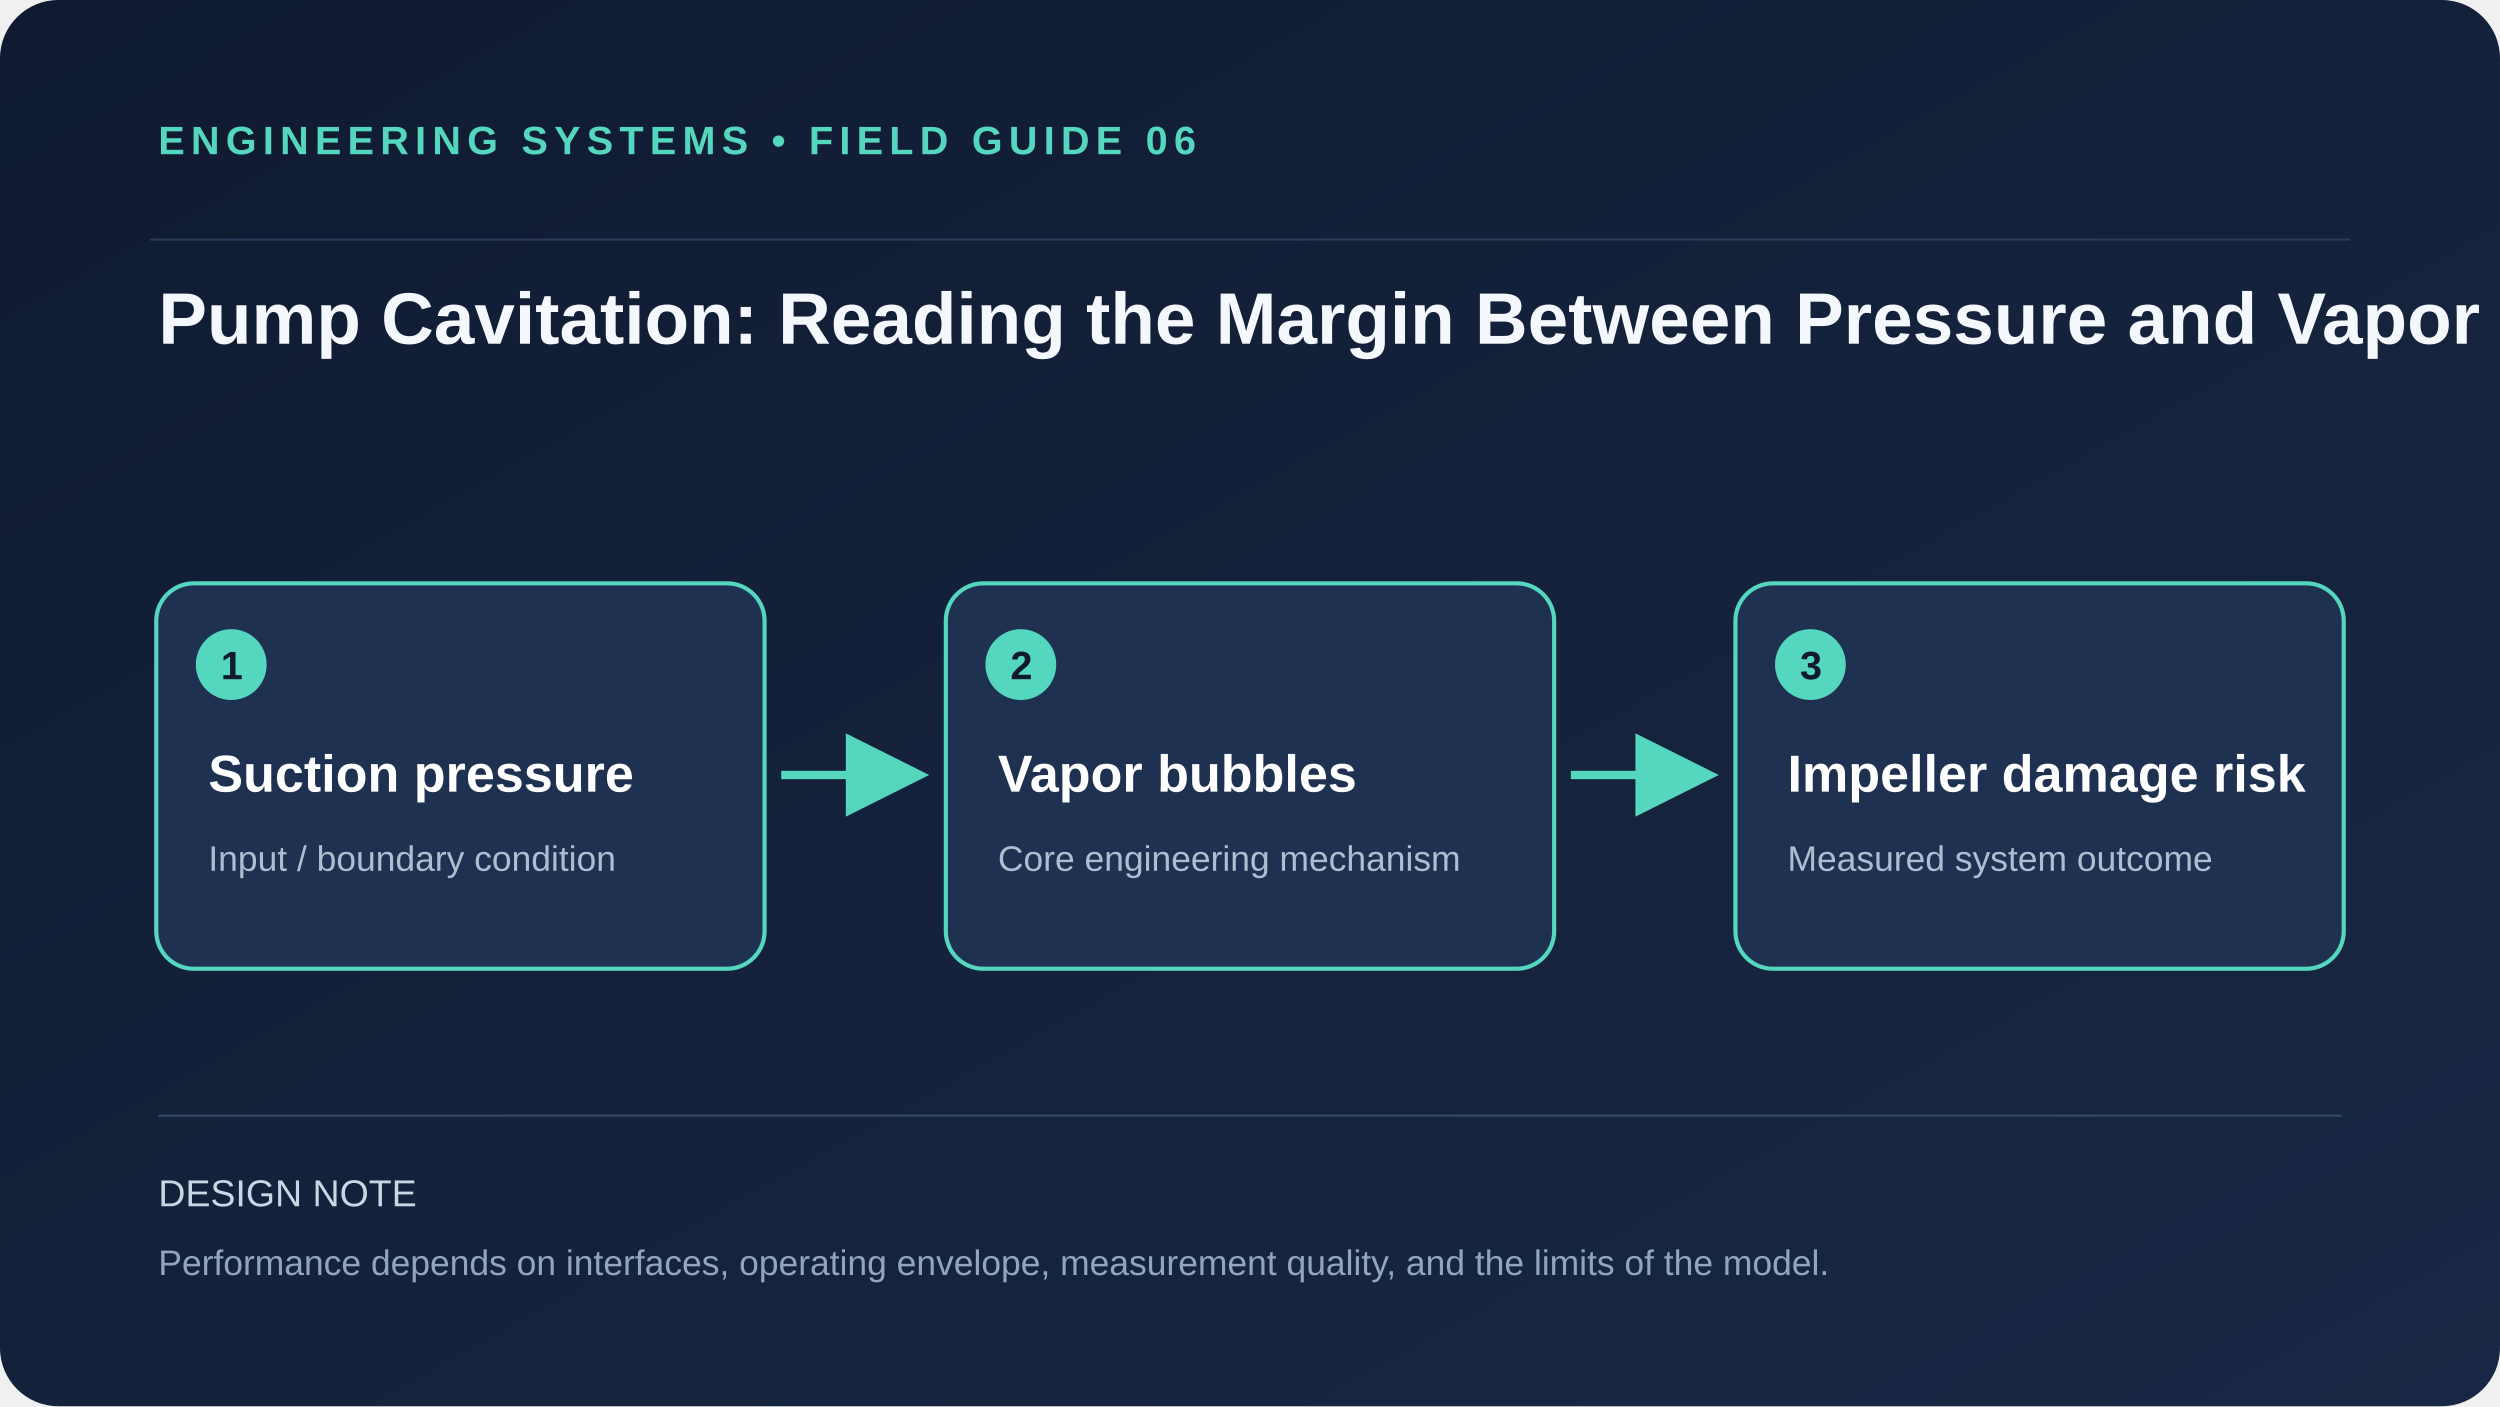
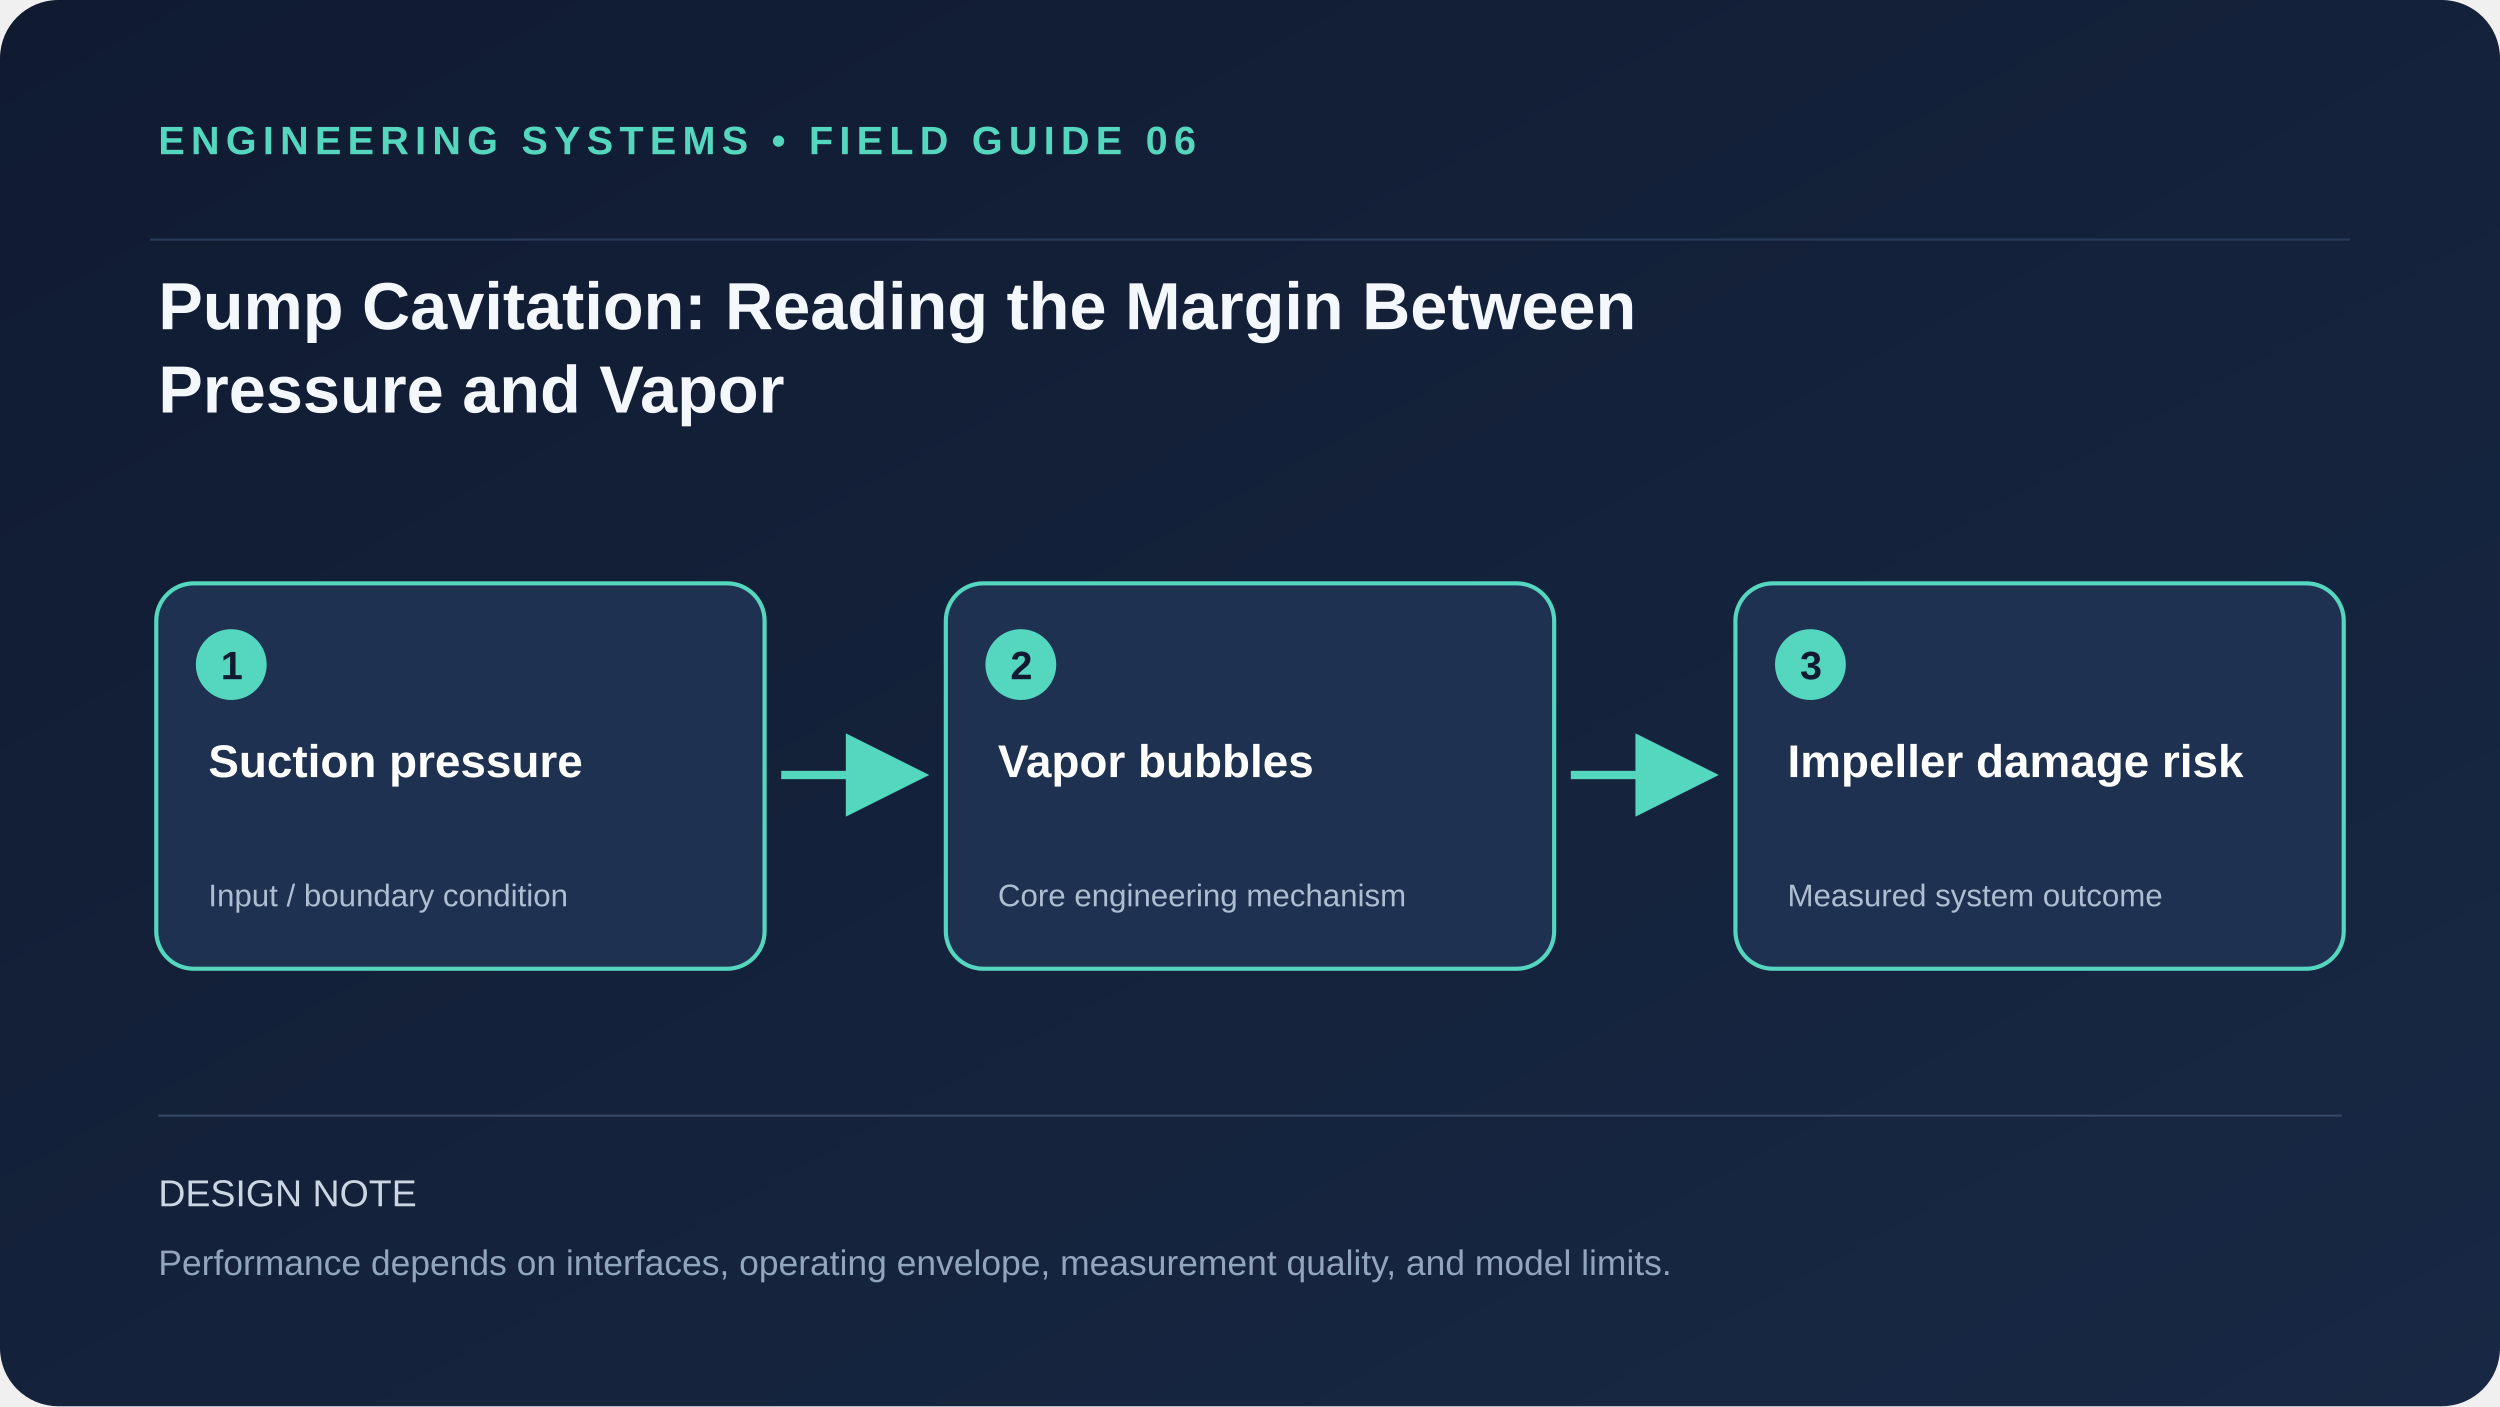
<svg xmlns="http://www.w3.org/2000/svg" width="1200" height="675" viewBox="0 0 1200 675" role="img" aria-labelledby="t d">
  <defs>
    <linearGradient id="bg" x2="1" y2="1">
      <stop stop-color="#101b31" />
      <stop offset="1" stop-color="#182844" />
    </linearGradient>
    <marker id="arrow" markerWidth="10" markerHeight="10" refX="8" refY="5" orient="auto">
      <path d="M0 0L10 5L0 10z" fill="#55d6be" />
    </marker>
  </defs>
  <rect width="1200" height="675" rx="28" fill="url(#bg)" />
  <path d="M72 115H1128" stroke="#2a3b59" />
  <text x="76" y="74" fill="#55d6be" font-family="Arial,sans-serif" font-size="19" font-weight="700" letter-spacing="3">ENGINEERING SYSTEMS • FIELD GUIDE 06</text>
-   <text x="76" y="165" fill="#f4f7fb" font-family="Arial,sans-serif" font-size="35" font-weight="700">Pump Cavitation: Reading the Margin Between Pressure and Vapor</text>
+   <text x="76" y="158" fill="#f4f7fb" font-family="Arial,sans-serif" font-size="32" font-weight="700">
+     <tspan x="76" dy="0">Pump Cavitation: Reading the Margin Between</tspan>
+     <tspan x="76" dy="40">Pressure and Vapor</tspan>
+   </text>
  <g font-family="Arial,sans-serif">
    <rect x="75" y="280" width="292" height="185" rx="18" fill="#1e3150" stroke="#55d6be" stroke-width="2" />
    <circle cx="111" cy="319" r="17" fill="#55d6be" />
    <text x="106" y="326" fill="#101b31" font-size="19" font-weight="700">1</text>
-     <text x="100" y="380" fill="#fff" font-size="25" font-weight="700">Suction pressure</text>
-     <text x="100" y="418" fill="#aebed2" font-size="17">Input / boundary condition</text>
+     <text x="100" y="373" fill="#fff" font-size="22" font-weight="700">
+       <tspan x="100" dy="0">Suction pressure</tspan>
+     </text>
+     <text x="100" y="435" fill="#aebed2" font-size="15">Input / boundary condition</text>
    <rect x="454" y="280" width="292" height="185" rx="18" fill="#1e3150" stroke="#55d6be" stroke-width="2" />
    <circle cx="490" cy="319" r="17" fill="#55d6be" />
    <text x="485" y="326" fill="#101b31" font-size="19" font-weight="700">2</text>
-     <text x="479" y="380" fill="#fff" font-size="25" font-weight="700">Vapor bubbles</text>
-     <text x="479" y="418" fill="#aebed2" font-size="17">Core engineering mechanism</text>
+     <text x="479" y="373" fill="#fff" font-size="22" font-weight="700">
+       <tspan x="479" dy="0">Vapor bubbles</tspan>
+     </text>
+     <text x="479" y="435" fill="#aebed2" font-size="15">Core engineering mechanism</text>
    <rect x="833" y="280" width="292" height="185" rx="18" fill="#1e3150" stroke="#55d6be" stroke-width="2" />
    <circle cx="869" cy="319" r="17" fill="#55d6be" />
    <text x="864" y="326" fill="#101b31" font-size="19" font-weight="700">3</text>
-     <text x="858" y="380" fill="#fff" font-size="25" font-weight="700">Impeller damage risk</text>
-     <text x="858" y="418" fill="#aebed2" font-size="17">Measured system outcome</text>
+     <text x="858" y="373" fill="#fff" font-size="22" font-weight="700">
+       <tspan x="858" dy="0">Impeller damage risk</tspan>
+     </text>
+     <text x="858" y="435" fill="#aebed2" font-size="15">Measured system outcome</text>
    <path d="M375 372H438" stroke="#55d6be" stroke-width="4" marker-end="url(#arrow)" />
    <path d="M754 372H817" stroke="#55d6be" stroke-width="4" marker-end="url(#arrow)" />
  </g>
  <rect x="76" y="535" width="1048" height="1" fill="#344967" />
  <text x="76" y="579" fill="#cbd6e4" font-family="Arial,sans-serif" font-size="18">DESIGN NOTE</text>
-   <text x="76" y="612" fill="#91a5bd" font-family="Arial,sans-serif" font-size="17">Performance depends on interfaces, operating envelope, measurement quality, and the limits of the model.</text>
+   <text x="76" y="612" fill="#91a5bd" font-family="Arial,sans-serif" font-size="17">Performance depends on interfaces, operating envelope, measurement quality, and model limits.</text>
</svg>
